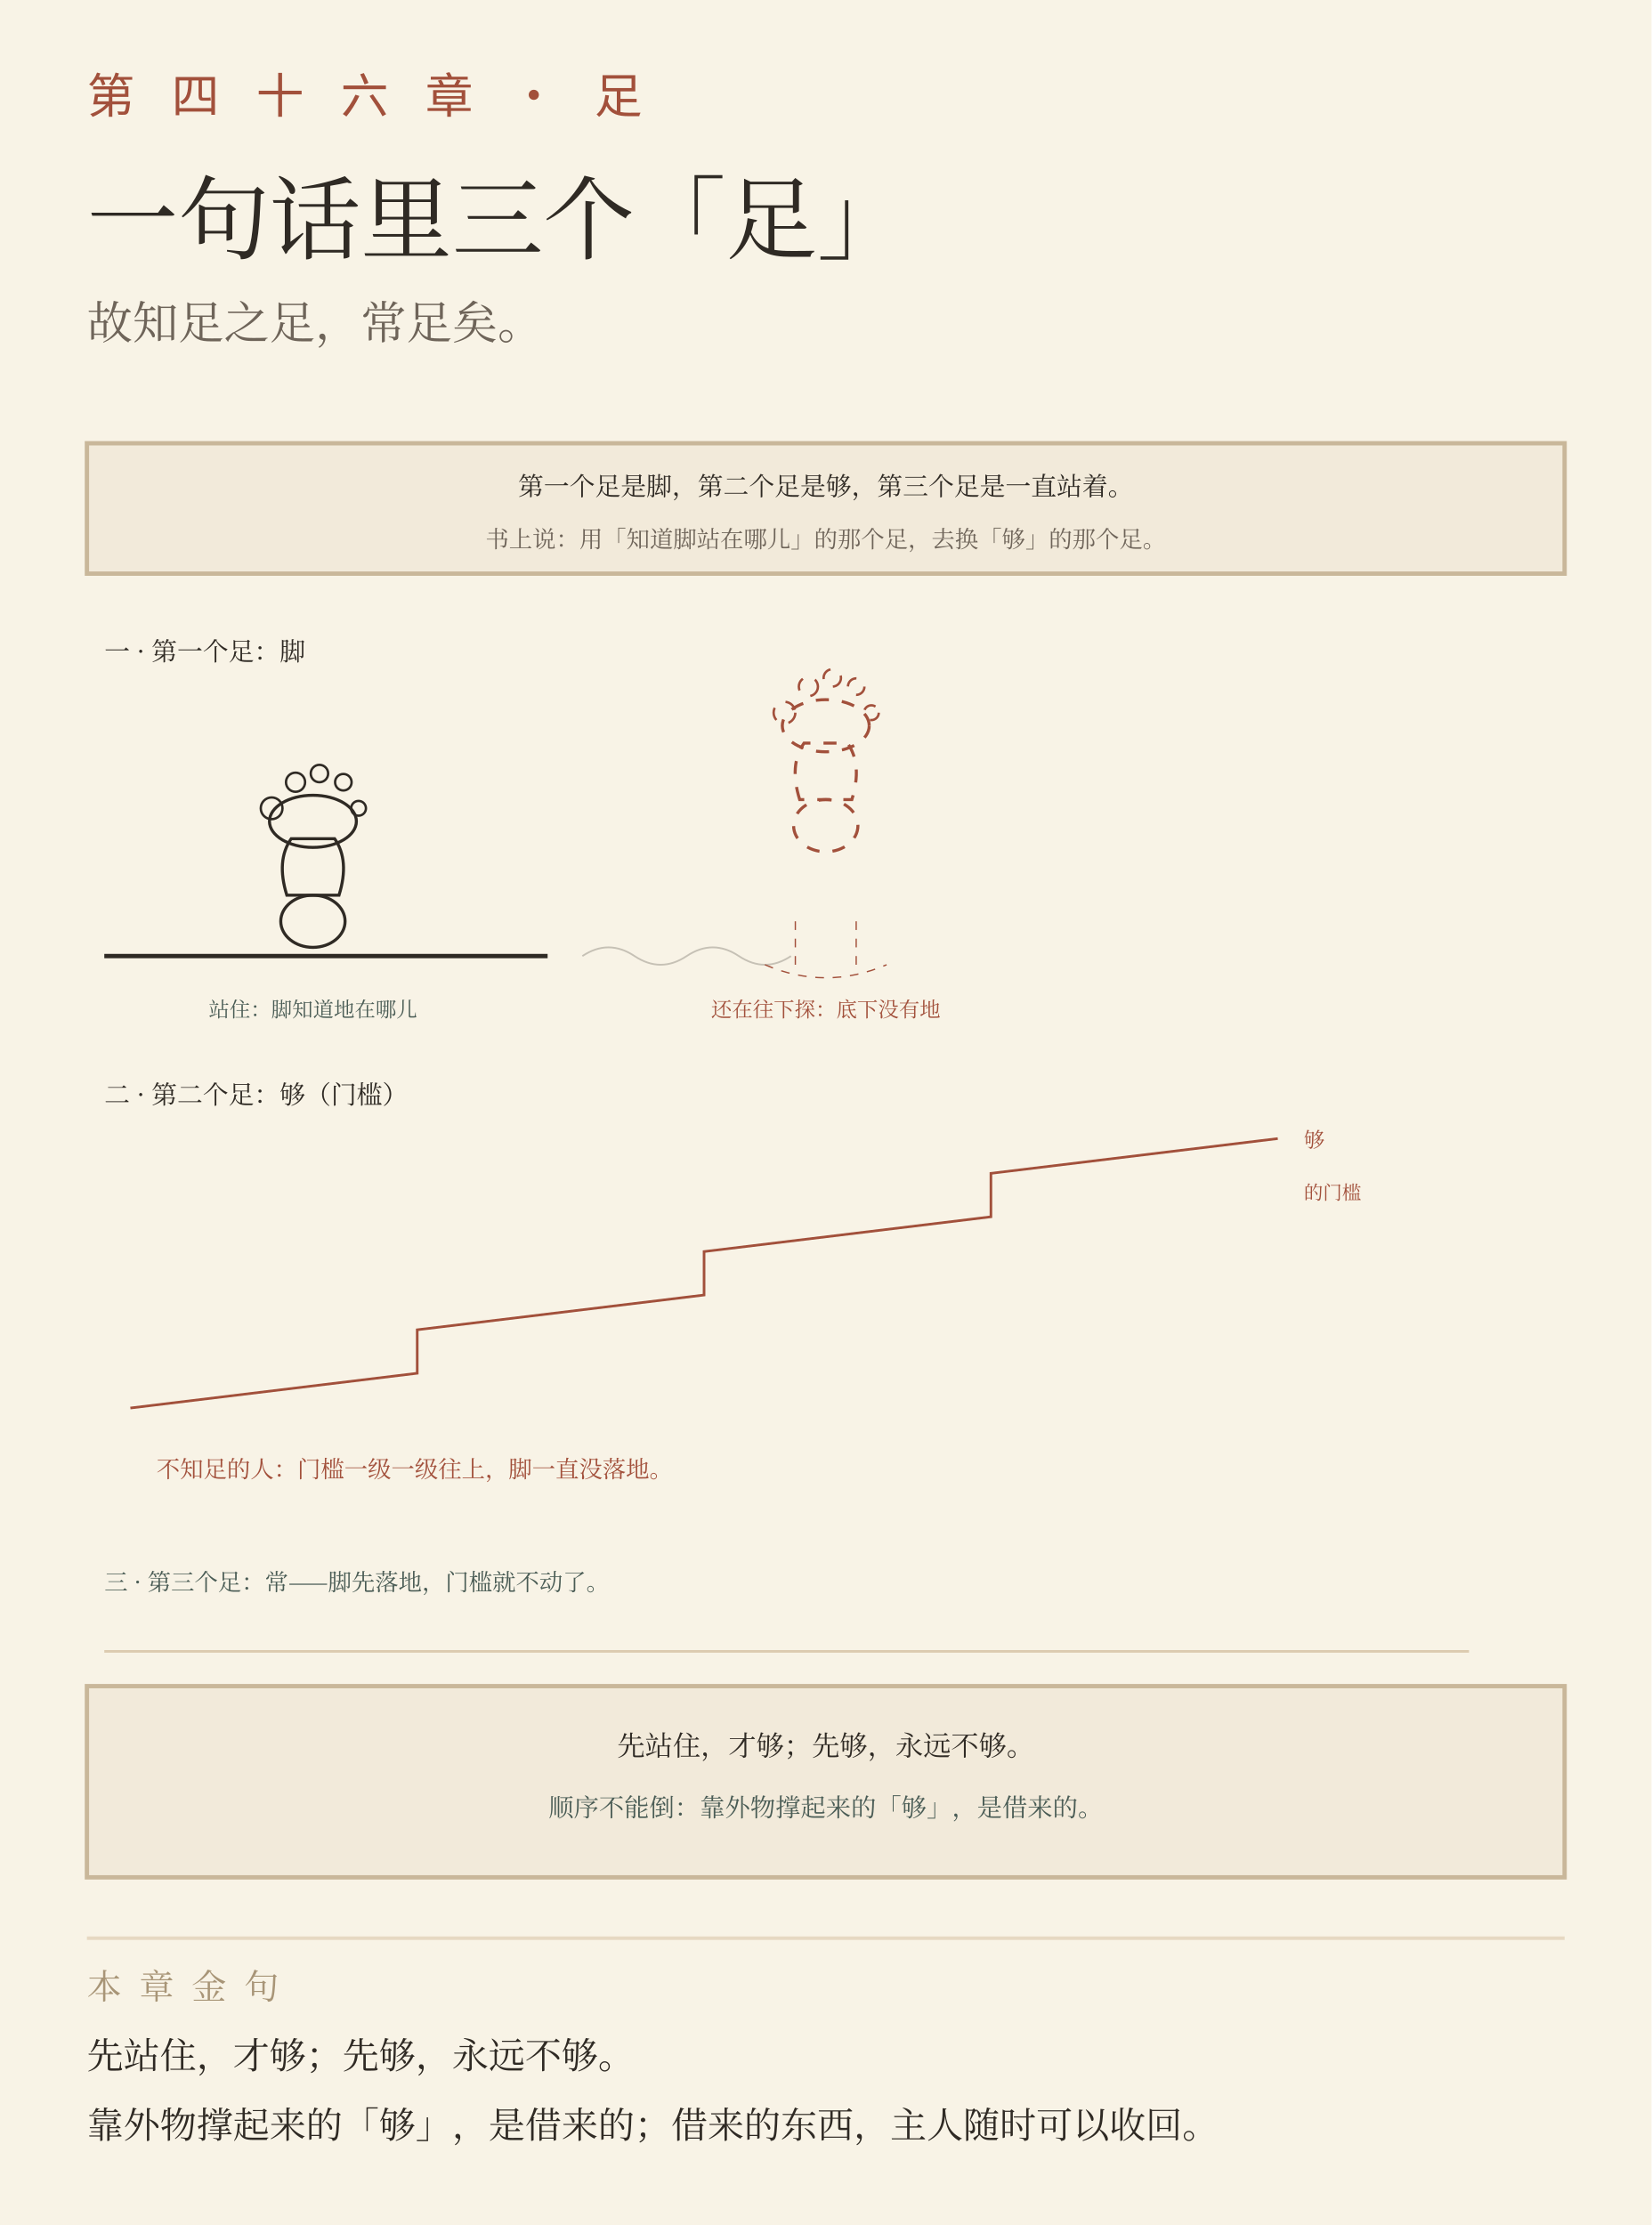
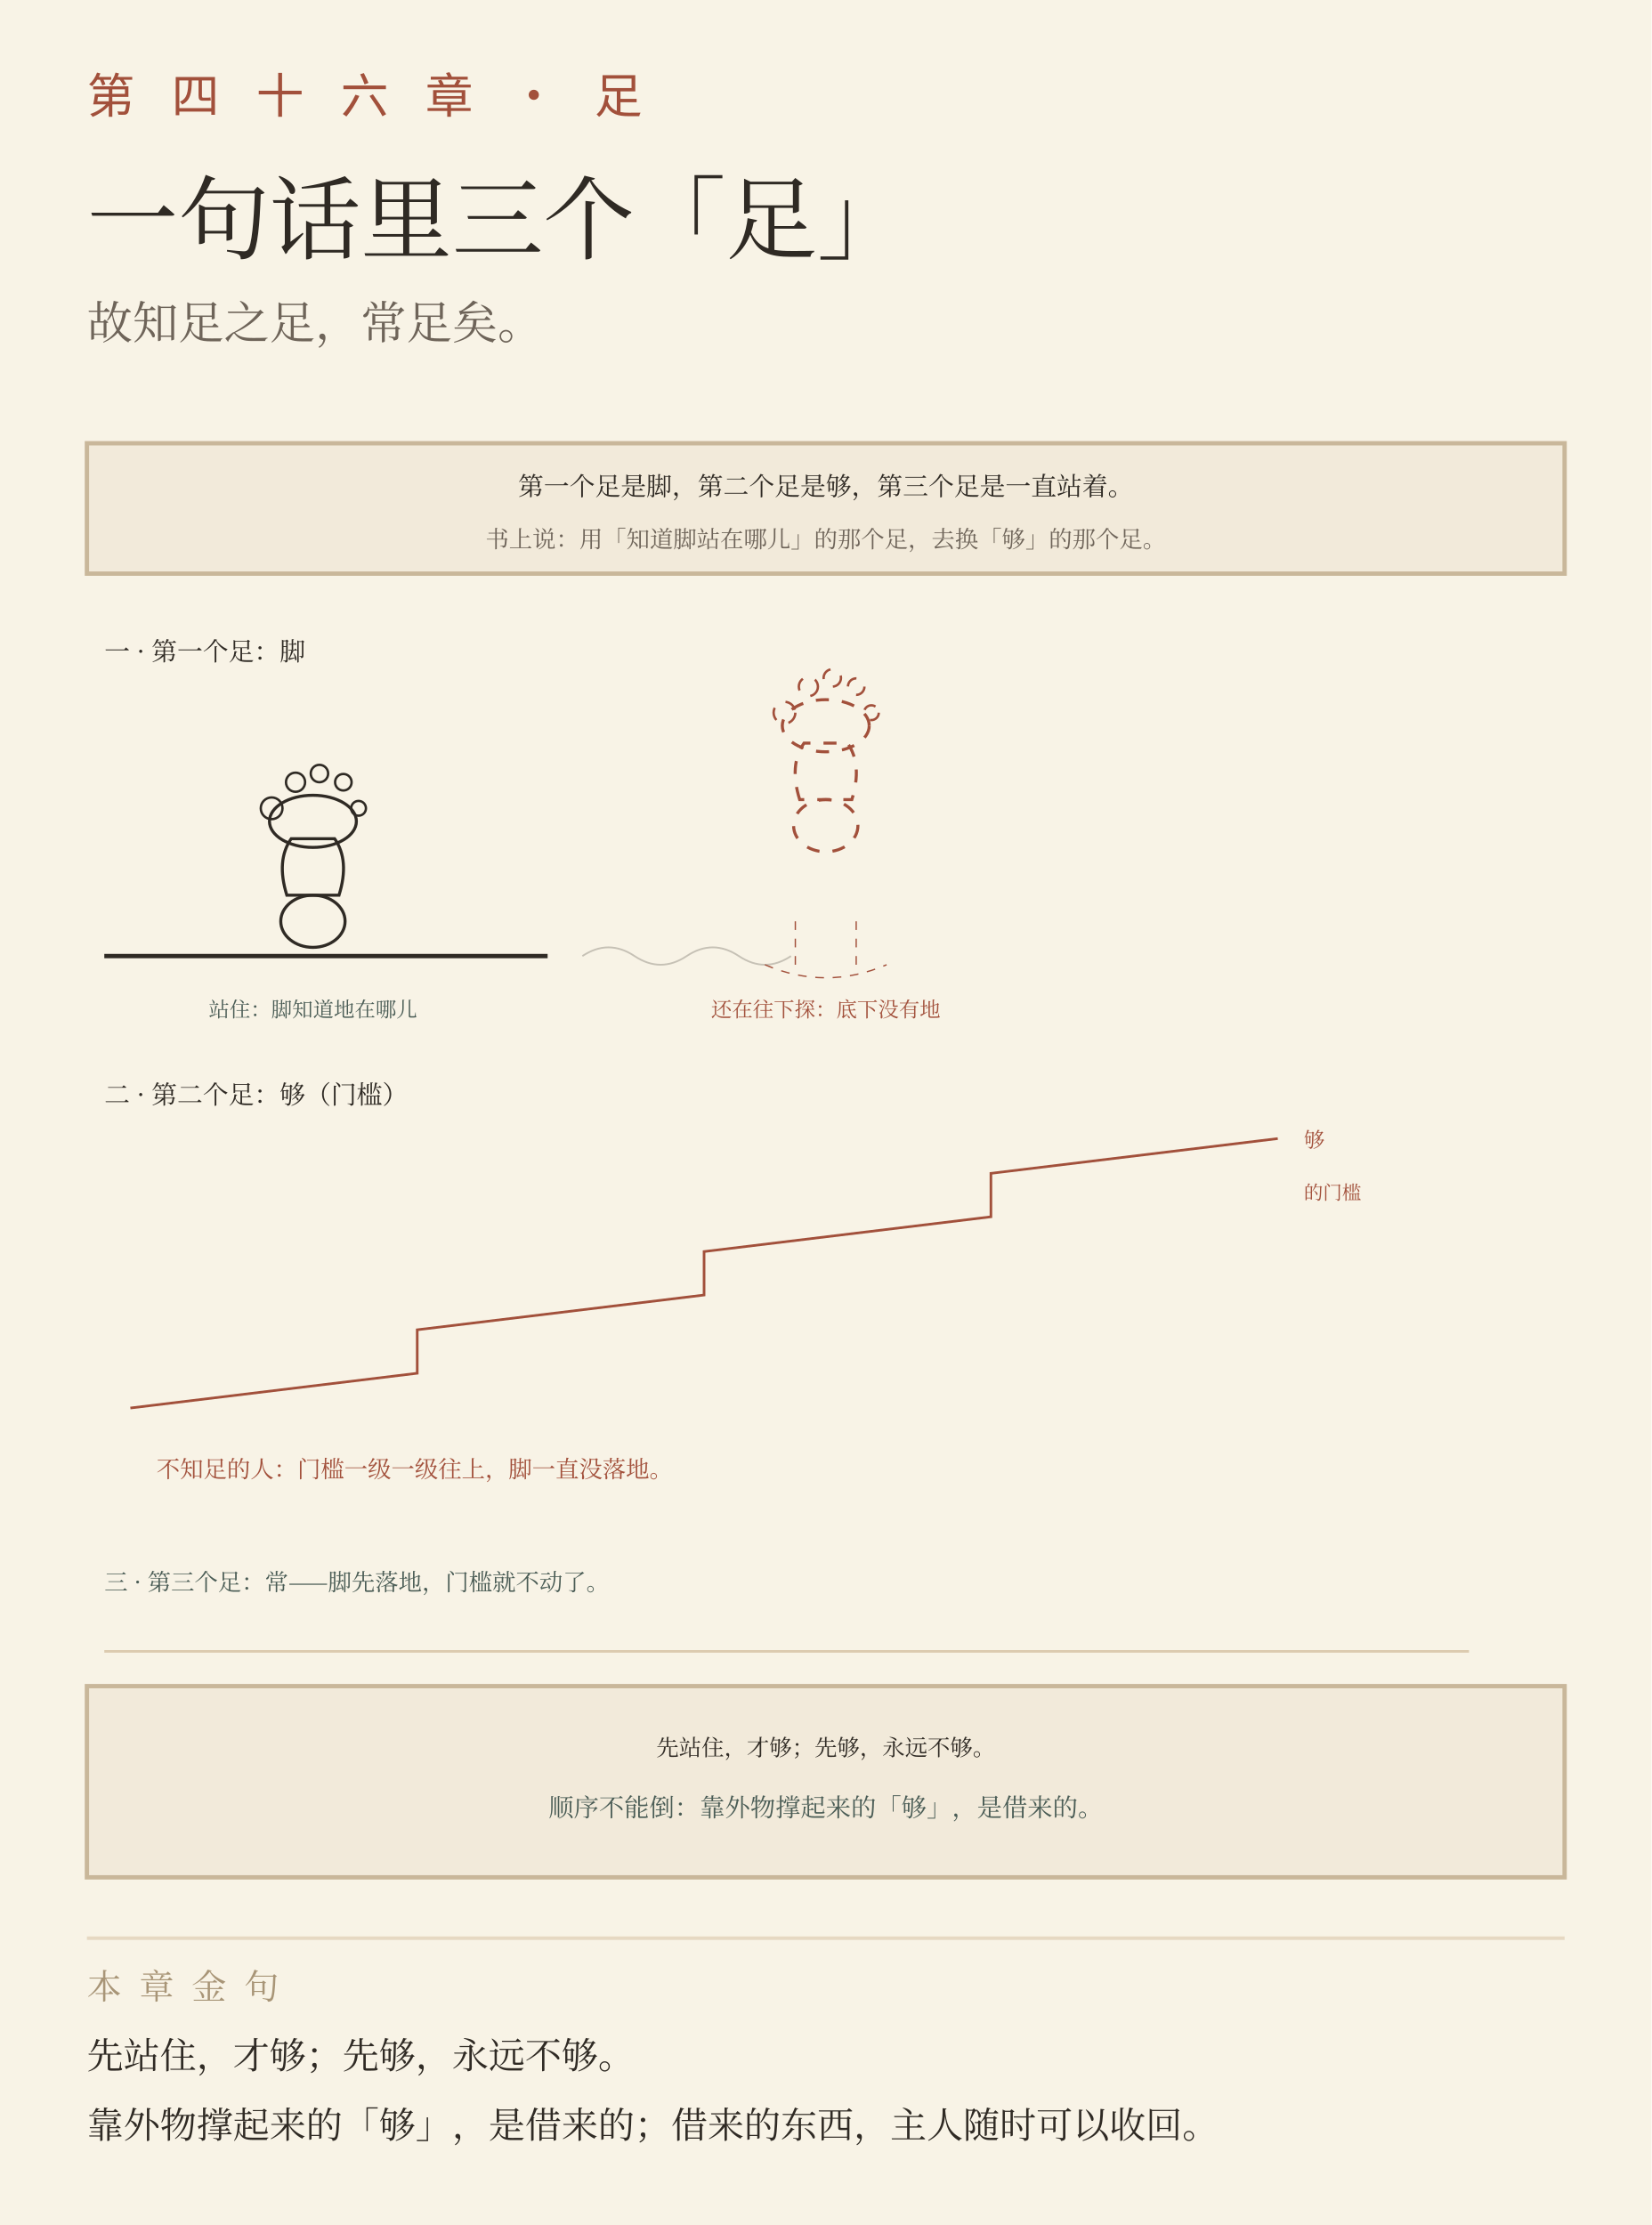
<svg xmlns="http://www.w3.org/2000/svg" viewBox="0 0 380 512" role="img" aria-label="先站住，才够；先够，永远不够" font-family="'Noto Serif CJK SC','Noto Serif SC','Songti SC',serif">
  <defs>
    <marker id="arr" viewBox="0 0 10 10" refX="9" refY="5" markerWidth="6" markerHeight="6" orient="auto">
      <path d="M0 0 L10 5 L0 10 z" fill="#6E6459" />
    </marker>
    <marker id="arr2" viewBox="0 0 10 10" refX="9" refY="5" markerWidth="6" markerHeight="6" orient="auto">
      <path d="M0 0 L10 5 L0 10 z" fill="#4A5C55" />
    </marker>
    <marker id="arrL" viewBox="0 0 10 10" refX="1" refY="5" markerWidth="6" markerHeight="6" orient="auto">
      <path d="M10 0 L0 5 L10 10 z" fill="#4A5C55" />
    </marker>
    <marker id="arrS" viewBox="0 0 10 10" refX="9" refY="5" markerWidth="6" markerHeight="6" orient="auto">
      <path d="M0 0 L10 5 L0 10 z" fill="#A2503B" />
    </marker>
  </defs>
  <rect x="0" y="0" width="380" height="512" fill="#F8F3E6" />
  <text x="20" y="26" font-size="11" fill="#A2503B" font-family="'Noto Sans CJK SC','Noto Sans SC',sans-serif" letter-spacing="3">第 四 十 六 章 · 足</text>
  <text x="20" y="58" font-size="21" fill="#2F2A24">一句话里三个「足」</text>
  <text x="20" y="78" font-size="10.5" fill="#6E6459">故知足之足，常足矣。</text>
  <rect x="20" y="102" width="340" height="30" fill="#F2EADA" stroke="#C9B79A" stroke-width="1.0" />
  <text x="190" y="114" font-size="5.9" fill="#2F2A24" text-anchor="middle">第一个足是脚，第二个足是够，第三个足是一直站着。</text>
  <text x="190" y="126" font-size="5.4" fill="#6E6459" text-anchor="middle">书上说：用「知道脚站在哪儿」的那个足，去换「够」的那个足。</text>
  <text x="24" y="152" font-size="5.9" fill="#2F2A24">一 · 第一个足：脚</text>
  <line x1="24" y1="220" x2="126" y2="220" stroke="#2F2A24" stroke-width="1" />
  <ellipse cx="72" cy="212" rx="7.4" ry="6" fill="none" stroke="#2F2A24" stroke-width="0.7" />
  <path d="M66,206 Q63.5,198 67,193 L77,193 Q80.5,198 78,206 Z" fill="none" stroke="#2F2A24" stroke-width="0.7" />
  <ellipse cx="72" cy="189" rx="10" ry="6" fill="none" stroke="#2F2A24" stroke-width="0.7" />
  <circle cx="62.5" cy="186" r="2.5" fill="none" stroke="#2F2A24" stroke-width="0.55" />
  <circle cx="68" cy="180" r="2.2" fill="none" stroke="#2F2A24" stroke-width="0.55" />
  <circle cx="73.5" cy="178" r="2.0" fill="none" stroke="#2F2A24" stroke-width="0.55" />
  <circle cx="79" cy="180" r="1.9" fill="none" stroke="#2F2A24" stroke-width="0.55" />
  <circle cx="82.5" cy="186" r="1.7" fill="none" stroke="#2F2A24" stroke-width="0.55" />
  <text x="72" y="234" font-size="4.8" fill="#4A5C55" text-anchor="middle">站住：脚知道地在哪儿</text>
  <path d="M134,220 q6,-4 12,0 q6,4 12,0 q6,-4 12,0 q6,4 12,0" fill="none" stroke="#2F2A24" stroke-width="0.4" opacity="0.25" />
  <ellipse cx="190" cy="190" rx="7.4" ry="6" fill="none" stroke="#A2503B" stroke-width="0.7" stroke-dasharray="3 3" />
  <path d="M184,184 Q181.5,176 185,171 L195,171 Q198.5,176 196,184 Z" fill="none" stroke="#A2503B" stroke-width="0.7" stroke-dasharray="3 3" />
  <ellipse cx="190" cy="167" rx="10" ry="6" fill="none" stroke="#A2503B" stroke-width="0.7" stroke-dasharray="3 3" />
  <circle cx="180.5" cy="164" r="2.5" fill="none" stroke="#A2503B" stroke-width="0.55" stroke-dasharray="3 3" />
  <circle cx="186" cy="158" r="2.2" fill="none" stroke="#A2503B" stroke-width="0.55" stroke-dasharray="3 3" />
  <circle cx="191.5" cy="156" r="2.0" fill="none" stroke="#A2503B" stroke-width="0.55" stroke-dasharray="3 3" />
  <circle cx="197" cy="158" r="1.9" fill="none" stroke="#A2503B" stroke-width="0.55" stroke-dasharray="3 3" />
  <circle cx="200.5" cy="164" r="1.7" fill="none" stroke="#A2503B" stroke-width="0.55" stroke-dasharray="3 3" />
  <path d="M183,212 v10 M197,212 v10" stroke="#A2503B" stroke-width="0.3" stroke-dasharray="2 2" />
  <path d="M176,222 q14,6 28,0" fill="none" stroke="#A2503B" stroke-width="0.3" stroke-dasharray="2 2" />
  <text x="190" y="234" font-size="4.8" fill="#A2503B" text-anchor="middle">还在往下探：底下没有地</text>
  <text x="24" y="254" font-size="5.9" fill="#2F2A24">二 · 第二个足：够（门槛）</text>
  <path d="M30,324 L96,316 L96,306 L162,298 L162,288 L228,280 L228,270 L294,262" fill="none" stroke="#A2503B" stroke-width="0.6" />
  <text x="300" y="264" font-size="4.8" fill="#A2503B">够</text>
  <text x="300" y="276" font-size="4.4" fill="#A2503B">的门槛</text>
  <text x="36" y="340" font-size="5.4" fill="#A2503B">不知足的人：门槛一级一级往上，脚一直没落地。</text>
  <text x="24" y="366" font-size="5.4" fill="#4A5C55">三 · 第三个足：常——脚先落地，门槛就不动了。</text>
  <line x1="24" y1="380" x2="338" y2="380" stroke="#DCCBB0" stroke-width="0.6" />
  <rect x="20" y="388" width="340" height="44" fill="#F2EADA" stroke="#C9B79A" stroke-width="1.0" />
-   <text x="190" y="404" font-size="6.4" fill="#2F2A24" text-anchor="middle">先站住，才够；先够，永远不够。</text>
+   <text x="190" y="404" font-size="5.2" fill="#2F2A24" text-anchor="middle">先站住，才够；先够，永远不够。</text>
  <text x="190" y="418" font-size="5.8" fill="#4A5C55" text-anchor="middle">顺序不能倒：靠外物撑起来的「够」，是借来的。</text>
  <line x1="20" y1="446" x2="360" y2="446" stroke="#E6D8C2" stroke-width="0.8" />
  <text x="20" y="460" font-size="8.0" fill="#A89577" letter-spacing="1">本 章 金 句</text>
  <text x="20" y="476" font-size="8.4" fill="#2F2A24">先站住，才够；先够，永远不够。</text>
  <text x="20" y="492" font-size="8.4" fill="#2F2A24">靠外物撑起来的「够」，是借来的；借来的东西，主人随时可以收回。</text>
</svg>
